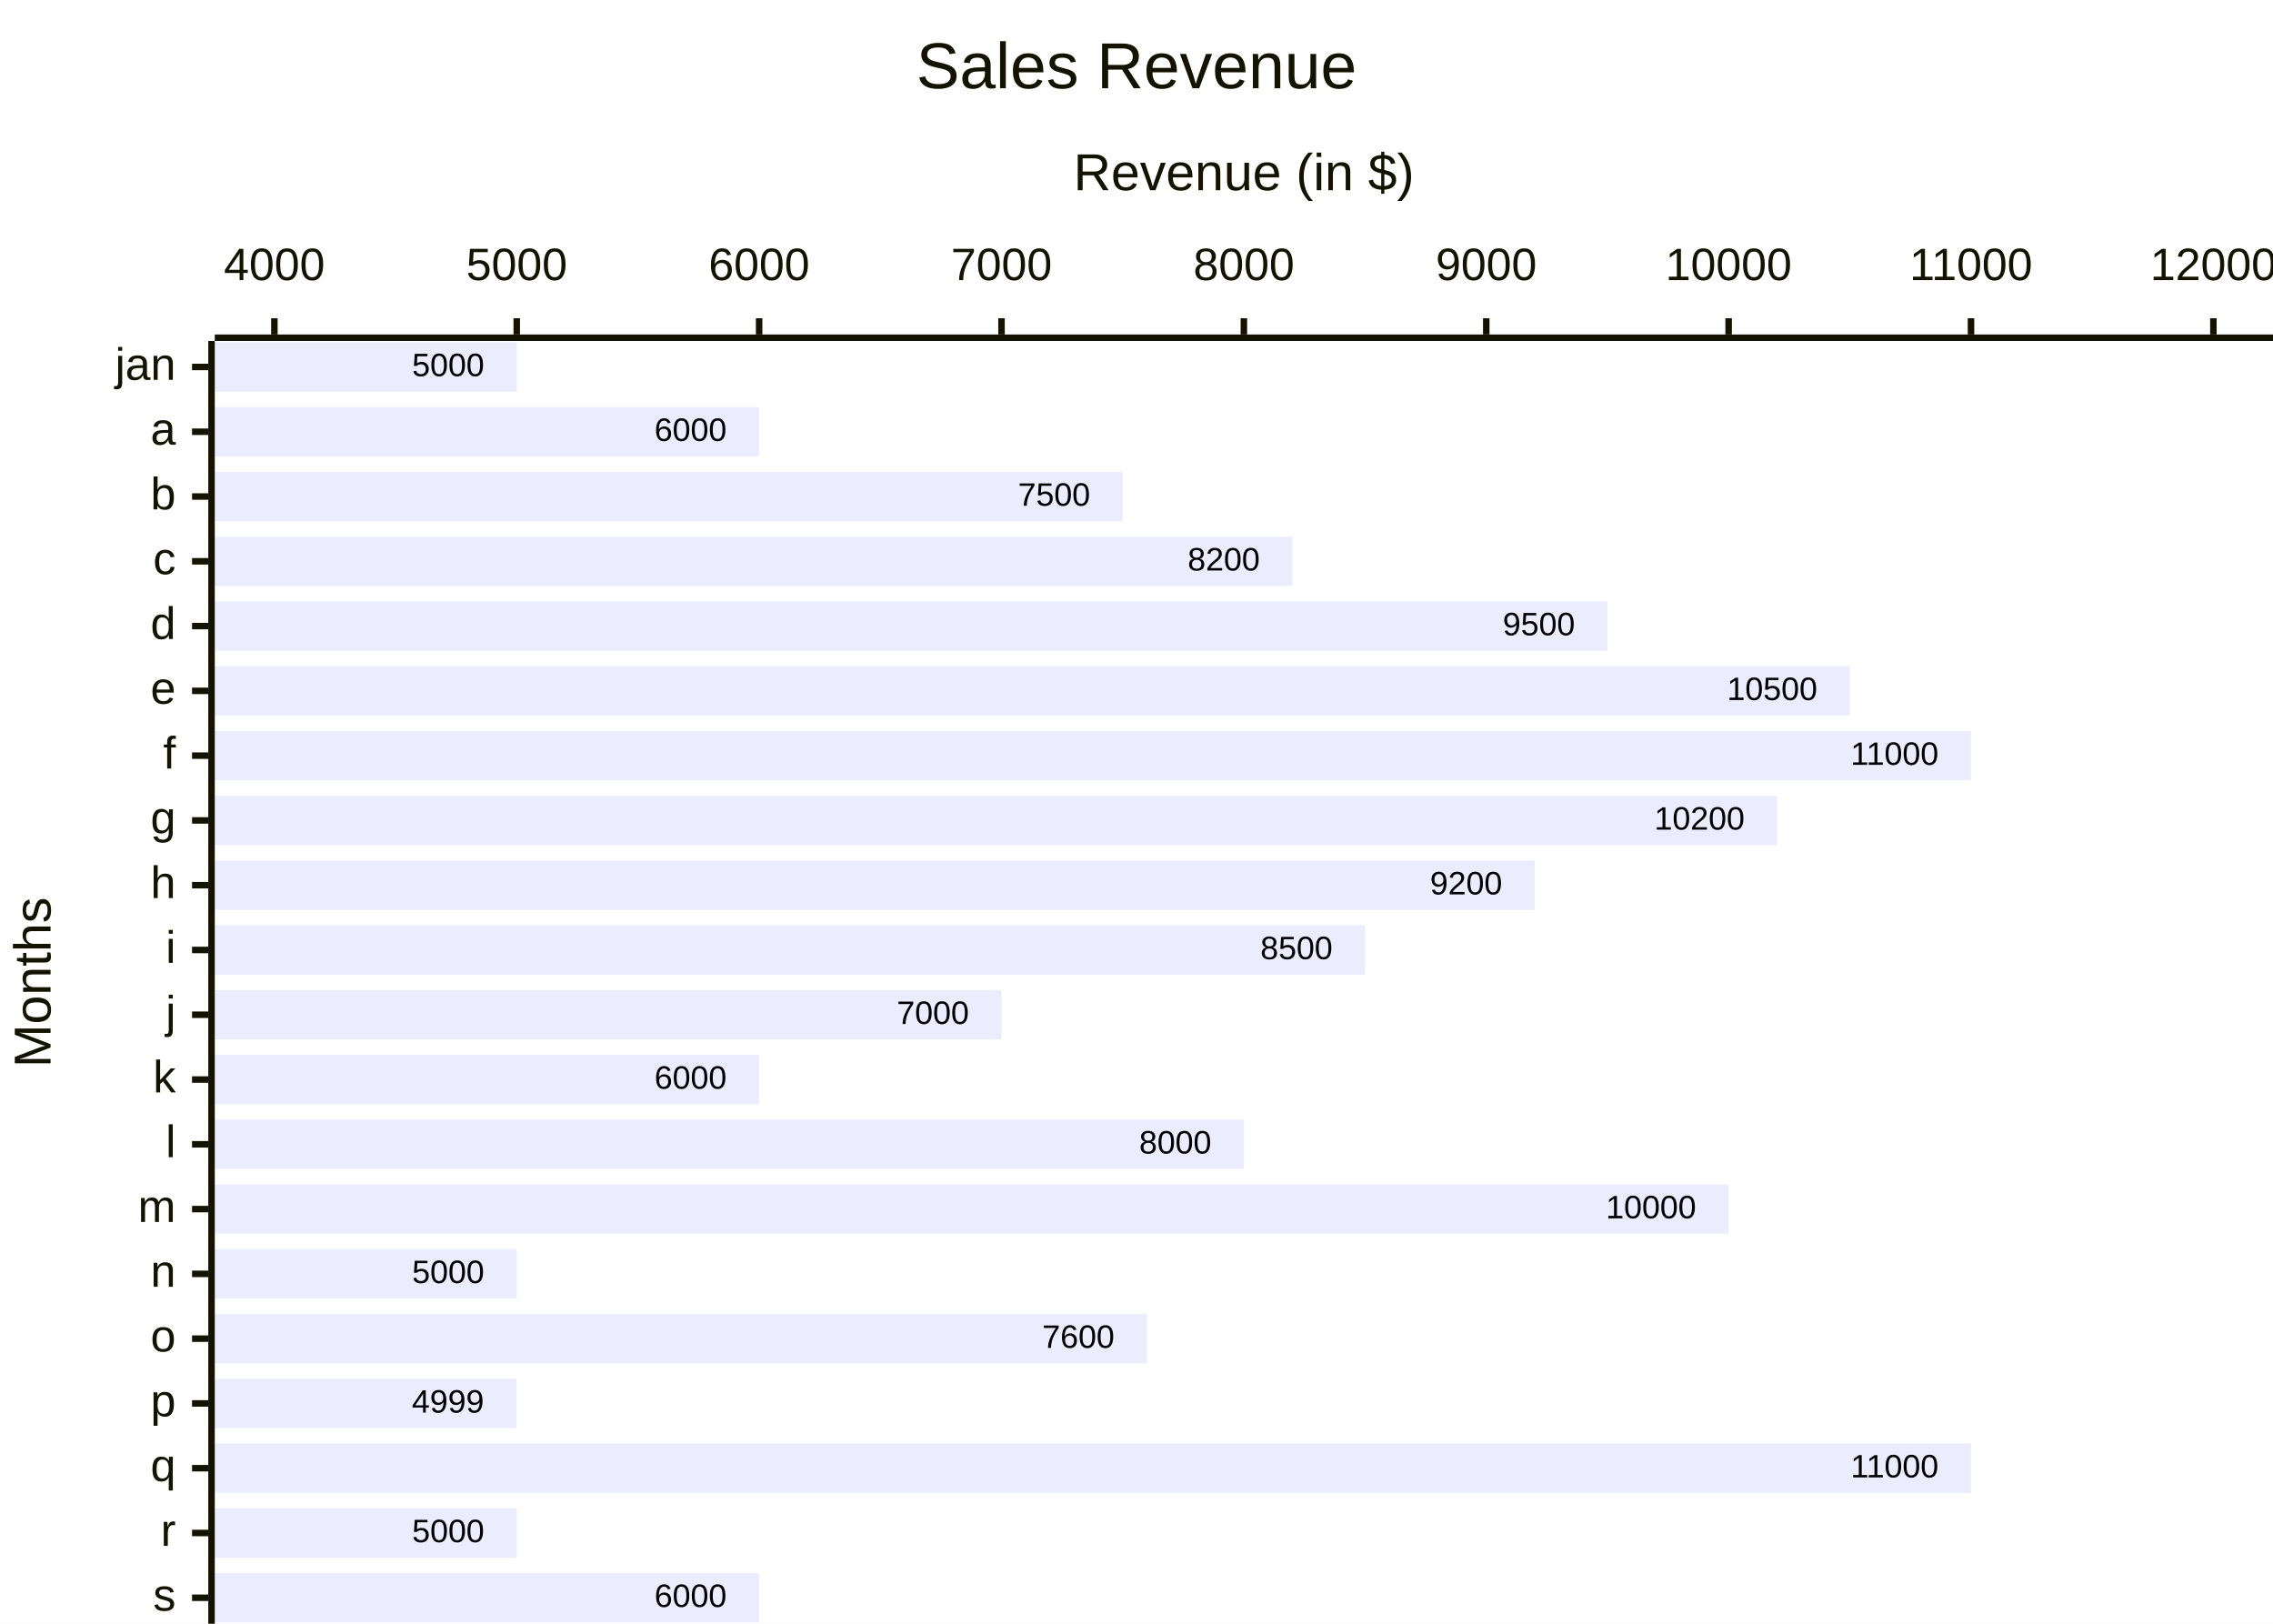
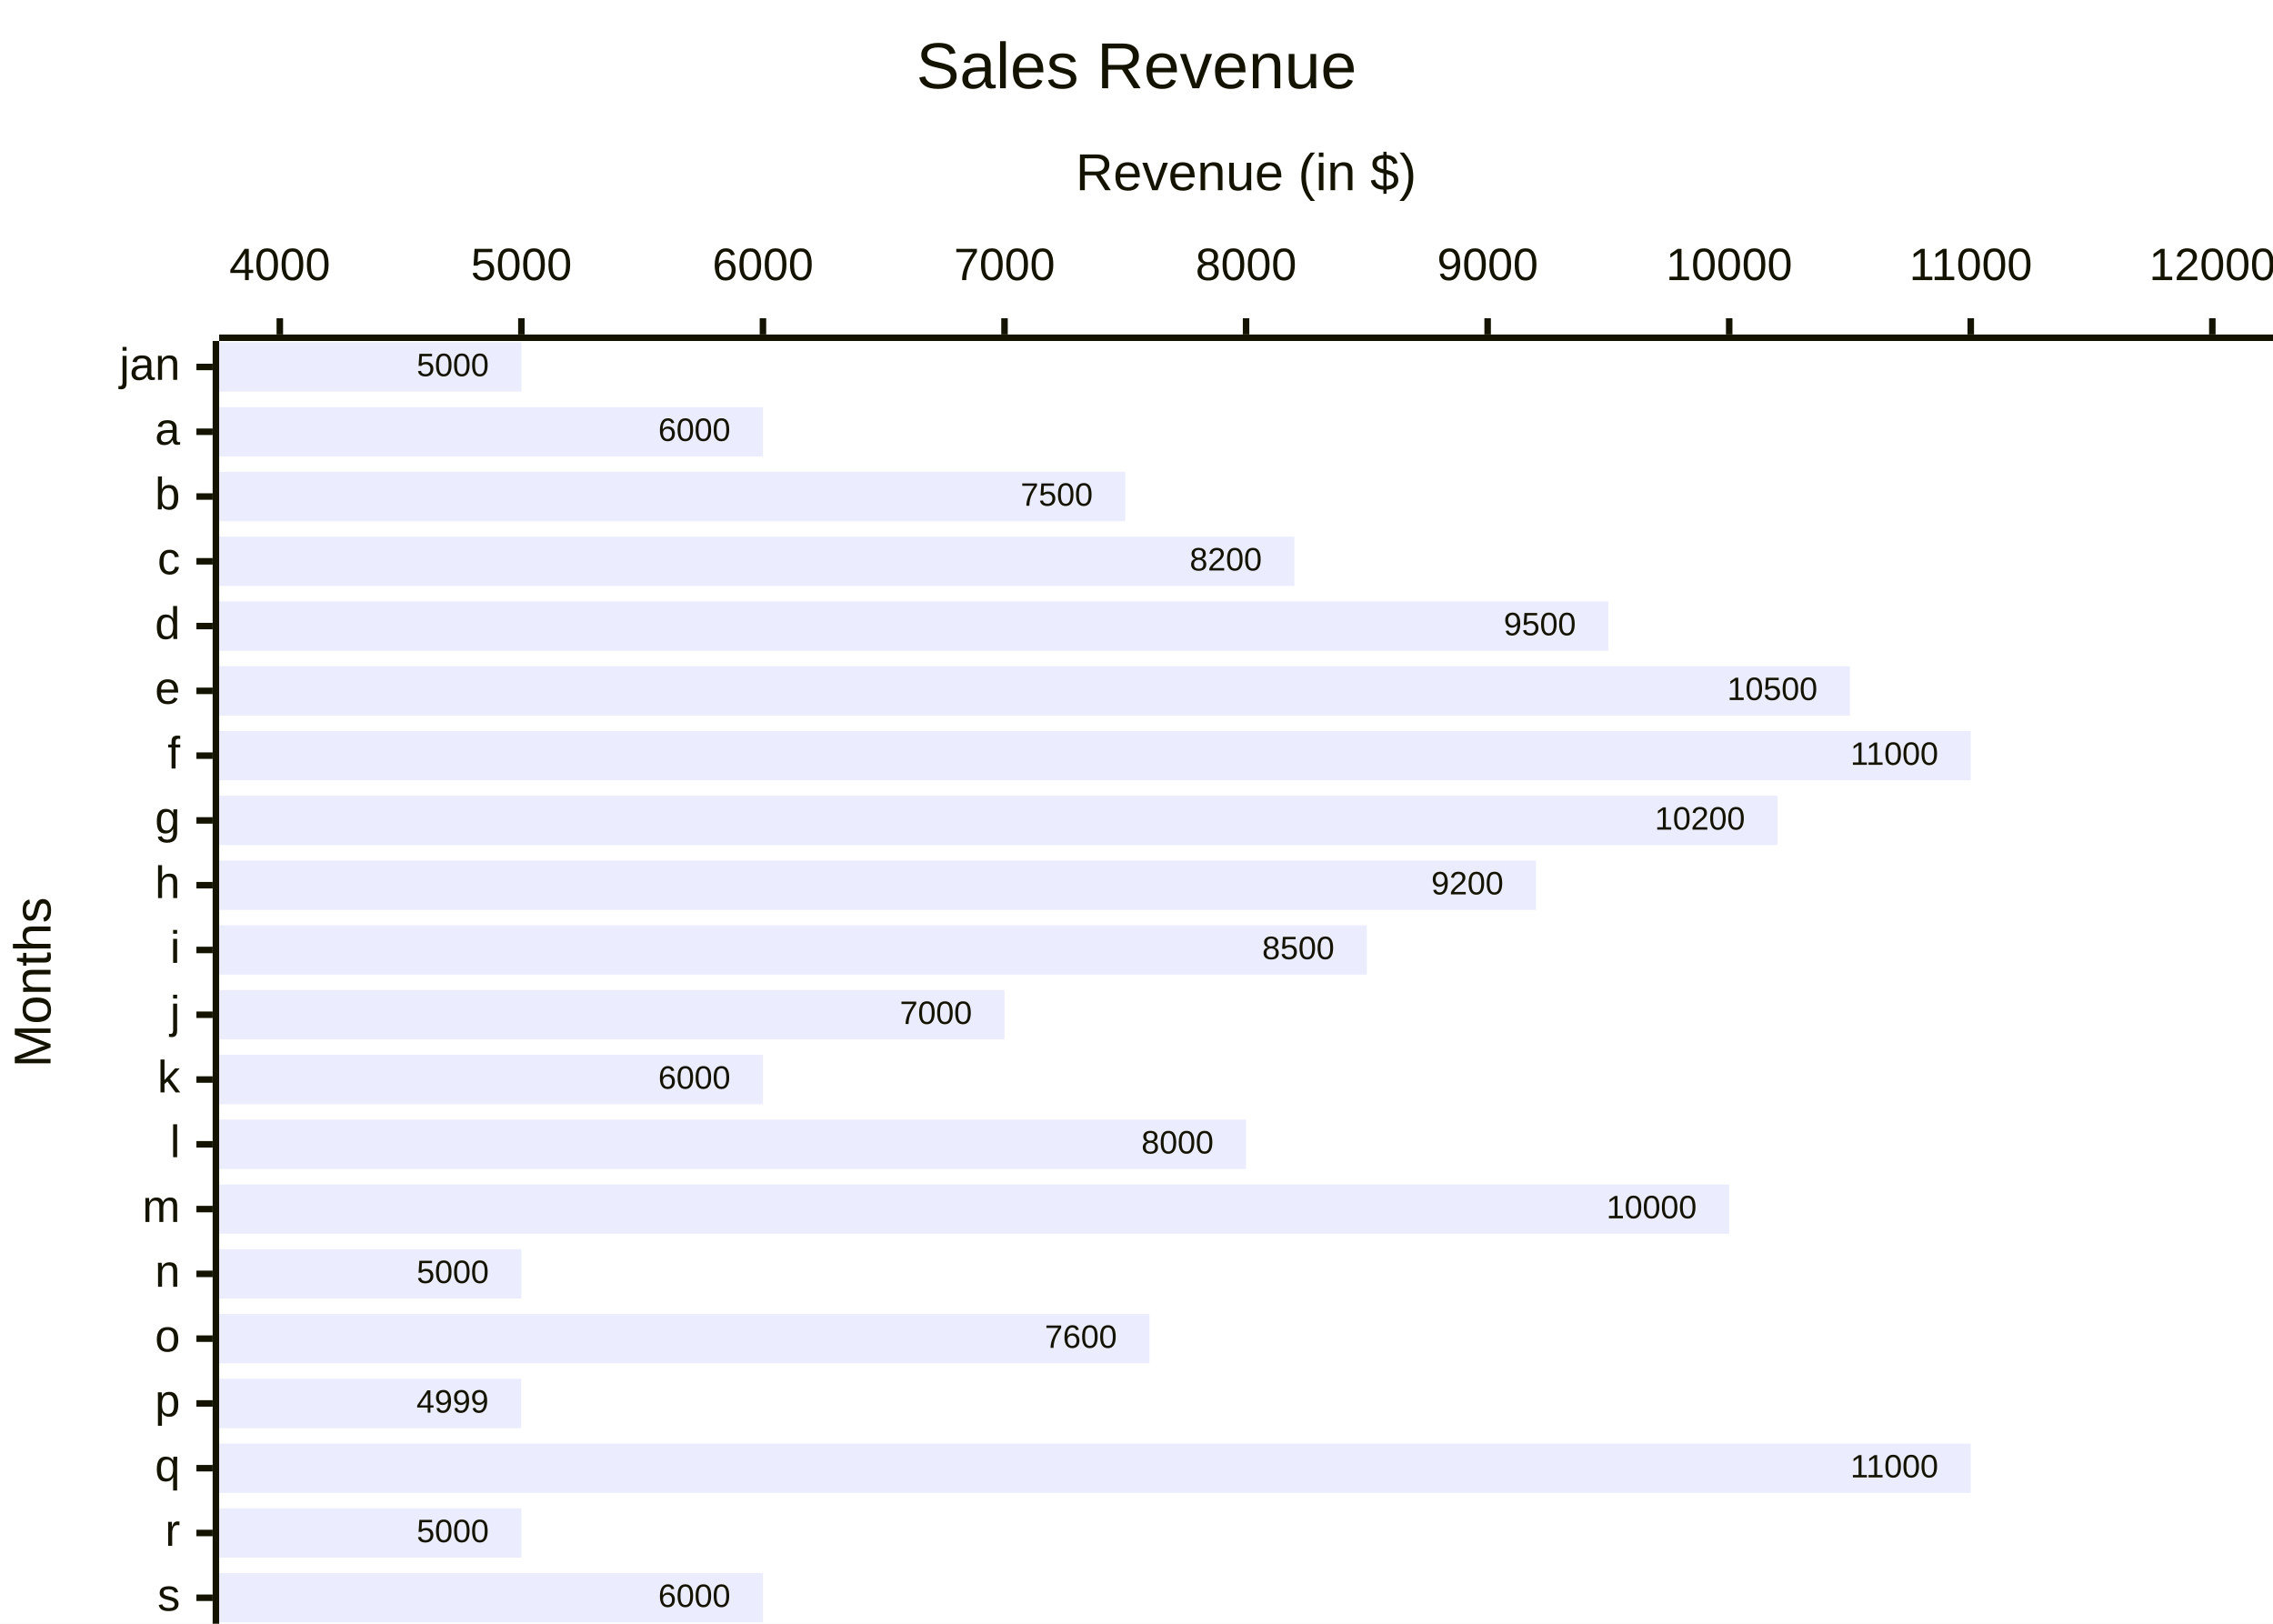
<svg xmlns="http://www.w3.org/2000/svg" id="upstream_cypress_xychart_spec_should_render_data_labels_within_each_bar_in_the_horizontal_xy_c_033" width="100%" style="max-width: 700px; background-color: white;" viewBox="0 0 700 500" role="graphics-document document" aria-roledescription="xychart">
-   <style>#upstream_cypress_xychart_spec_should_render_data_labels_within_each_bar_in_the_horizontal_xy_c_033{font-family:"trebuchet ms",verdana,arial,sans-serif;font-size:16px;fill:#333;}@keyframes edge-animation-frame{from{stroke-dashoffset:0;}}@keyframes dash{to{stroke-dashoffset:0;}}#upstream_cypress_xychart_spec_should_render_data_labels_within_each_bar_in_the_horizontal_xy_c_033 .edge-animation-slow{stroke-dasharray:9,5!important;stroke-dashoffset:900;animation:dash 50s linear infinite;stroke-linecap:round;}#upstream_cypress_xychart_spec_should_render_data_labels_within_each_bar_in_the_horizontal_xy_c_033 .edge-animation-fast{stroke-dasharray:9,5!important;stroke-dashoffset:900;animation:dash 20s linear infinite;stroke-linecap:round;}#upstream_cypress_xychart_spec_should_render_data_labels_within_each_bar_in_the_horizontal_xy_c_033 .error-icon{fill:#552222;}#upstream_cypress_xychart_spec_should_render_data_labels_within_each_bar_in_the_horizontal_xy_c_033 .error-text{fill:#552222;stroke:#552222;}#upstream_cypress_xychart_spec_should_render_data_labels_within_each_bar_in_the_horizontal_xy_c_033 .edge-thickness-normal{stroke-width:1px;}#upstream_cypress_xychart_spec_should_render_data_labels_within_each_bar_in_the_horizontal_xy_c_033 .edge-thickness-thick{stroke-width:3.5px;}#upstream_cypress_xychart_spec_should_render_data_labels_within_each_bar_in_the_horizontal_xy_c_033 .edge-pattern-solid{stroke-dasharray:0;}#upstream_cypress_xychart_spec_should_render_data_labels_within_each_bar_in_the_horizontal_xy_c_033 .edge-thickness-invisible{stroke-width:0;fill:none;}#upstream_cypress_xychart_spec_should_render_data_labels_within_each_bar_in_the_horizontal_xy_c_033 .edge-pattern-dashed{stroke-dasharray:3;}#upstream_cypress_xychart_spec_should_render_data_labels_within_each_bar_in_the_horizontal_xy_c_033 .edge-pattern-dotted{stroke-dasharray:2;}#upstream_cypress_xychart_spec_should_render_data_labels_within_each_bar_in_the_horizontal_xy_c_033 .marker{fill:#333333;stroke:#333333;}#upstream_cypress_xychart_spec_should_render_data_labels_within_each_bar_in_the_horizontal_xy_c_033 .marker.cross{stroke:#333333;}#upstream_cypress_xychart_spec_should_render_data_labels_within_each_bar_in_the_horizontal_xy_c_033 svg{font-family:"trebuchet ms",verdana,arial,sans-serif;font-size:16px;}#upstream_cypress_xychart_spec_should_render_data_labels_within_each_bar_in_the_horizontal_xy_c_033 p{margin:0;}#upstream_cypress_xychart_spec_should_render_data_labels_within_each_bar_in_the_horizontal_xy_c_033 :root{--mermaid-font-family:"trebuchet ms",verdana,arial,sans-serif;}</style>
+   <style>#upstream_cypress_xychart_spec_should_render_data_labels_within_each_bar_in_the_horizontal_xy_c_033{font-family:"trebuchet ms",verdana,arial,sans-serif;font-size:16px;fill:#333;}@keyframes edge-animation-frame{from{stroke-dashoffset:0;}}@keyframes dash{to{stroke-dashoffset:0;}}#upstream_cypress_xychart_spec_should_render_data_labels_within_each_bar_in_the_horizontal_xy_c_033 .edge-animation-slow{stroke-dasharray:9,5!important;stroke-dashoffset:900;animation:dash 50s linear infinite;stroke-linecap:round;}#upstream_cypress_xychart_spec_should_render_data_labels_within_each_bar_in_the_horizontal_xy_c_033 .edge-animation-fast{stroke-dasharray:9,5!important;stroke-dashoffset:900;animation:dash 20s linear infinite;stroke-linecap:round;}#upstream_cypress_xychart_spec_should_render_data_labels_within_each_bar_in_the_horizontal_xy_c_033 .error-icon{fill:#552222;}#upstream_cypress_xychart_spec_should_render_data_labels_within_each_bar_in_the_horizontal_xy_c_033 .error-text{fill:#552222;stroke:#552222;}#upstream_cypress_xychart_spec_should_render_data_labels_within_each_bar_in_the_horizontal_xy_c_033 .edge-thickness-normal{stroke-width:1px;}#upstream_cypress_xychart_spec_should_render_data_labels_within_each_bar_in_the_horizontal_xy_c_033 .edge-thickness-thick{stroke-width:3.5px;}#upstream_cypress_xychart_spec_should_render_data_labels_within_each_bar_in_the_horizontal_xy_c_033 .edge-pattern-solid{stroke-dasharray:0;}#upstream_cypress_xychart_spec_should_render_data_labels_within_each_bar_in_the_horizontal_xy_c_033 .edge-thickness-invisible{stroke-width:0;fill:none;}#upstream_cypress_xychart_spec_should_render_data_labels_within_each_bar_in_the_horizontal_xy_c_033 .edge-pattern-dashed{stroke-dasharray:3;}#upstream_cypress_xychart_spec_should_render_data_labels_within_each_bar_in_the_horizontal_xy_c_033 .edge-pattern-dotted{stroke-dasharray:2;}#upstream_cypress_xychart_spec_should_render_data_labels_within_each_bar_in_the_horizontal_xy_c_033 .marker{fill:#333333;stroke:#333333;}#upstream_cypress_xychart_spec_should_render_data_labels_within_each_bar_in_the_horizontal_xy_c_033 .marker.cross{stroke:#333333;}#upstream_cypress_xychart_spec_should_render_data_labels_within_each_bar_in_the_horizontal_xy_c_033 svg{font-family:"trebuchet ms",verdana,arial,sans-serif;font-size:16px;}#upstream_cypress_xychart_spec_should_render_data_labels_within_each_bar_in_the_horizontal_xy_c_033 p{margin:0;}#upstream_cypress_xychart_spec_should_render_data_labels_within_each_bar_in_the_horizontal_xy_c_033 .node .neo-node{stroke:#9370DB;}#upstream_cypress_xychart_spec_should_render_data_labels_within_each_bar_in_the_horizontal_xy_c_033 [data-look="neo"].node rect,#upstream_cypress_xychart_spec_should_render_data_labels_within_each_bar_in_the_horizontal_xy_c_033 [data-look="neo"].cluster rect,#upstream_cypress_xychart_spec_should_render_data_labels_within_each_bar_in_the_horizontal_xy_c_033 [data-look="neo"].node polygon{stroke:#9370DB;filter:drop-shadow(1px 2px 2px rgba(185, 185, 185, 1));}#upstream_cypress_xychart_spec_should_render_data_labels_within_each_bar_in_the_horizontal_xy_c_033 [data-look="neo"].node path{stroke:#9370DB;stroke-width:1px;}#upstream_cypress_xychart_spec_should_render_data_labels_within_each_bar_in_the_horizontal_xy_c_033 [data-look="neo"].node .outer-path{filter:drop-shadow(1px 2px 2px rgba(185, 185, 185, 1));}#upstream_cypress_xychart_spec_should_render_data_labels_within_each_bar_in_the_horizontal_xy_c_033 [data-look="neo"].node .neo-line path{stroke:#9370DB;filter:none;}#upstream_cypress_xychart_spec_should_render_data_labels_within_each_bar_in_the_horizontal_xy_c_033 [data-look="neo"].node circle{stroke:#9370DB;filter:drop-shadow(1px 2px 2px rgba(185, 185, 185, 1));}#upstream_cypress_xychart_spec_should_render_data_labels_within_each_bar_in_the_horizontal_xy_c_033 [data-look="neo"].node circle .state-start{fill:#000000;}#upstream_cypress_xychart_spec_should_render_data_labels_within_each_bar_in_the_horizontal_xy_c_033 [data-look="neo"].icon-shape .icon{fill:#9370DB;filter:drop-shadow(1px 2px 2px rgba(185, 185, 185, 1));}#upstream_cypress_xychart_spec_should_render_data_labels_within_each_bar_in_the_horizontal_xy_c_033 [data-look="neo"].icon-shape .icon-neo path{stroke:#9370DB;filter:drop-shadow(1px 2px 2px rgba(185, 185, 185, 1));}#upstream_cypress_xychart_spec_should_render_data_labels_within_each_bar_in_the_horizontal_xy_c_033 :root{--mermaid-font-family:"trebuchet ms",verdana,arial,sans-serif;}</style>
  <g />
  <g class="main">
    <rect width="700" height="500" class="background" fill="white" />
    <g class="chart-title">
      <text x="0" y="0" fill="#131300" font-size="20" dominant-baseline="middle" text-anchor="middle" transform="translate(350, 21.5) rotate(0)">Sales Revenue</text>
    </g>
    <g class="plot">
      <g class="bar-plot-0">
-         <rect x="66.141" y="105.4" width="93.002" height="15.2" fill="#ECECFF" stroke="#ECECFF" stroke-width="0" />
-         <rect x="66.141" y="125.347" width="167.645" height="15.2" fill="#ECECFF" stroke="#ECECFF" stroke-width="0" />
-         <rect x="66.141" y="145.295" width="279.608" height="15.2" fill="#ECECFF" stroke="#ECECFF" stroke-width="0" />
-         <rect x="66.141" y="165.242" width="331.858" height="15.2" fill="#ECECFF" stroke="#ECECFF" stroke-width="0" />
-         <rect x="66.141" y="185.189" width="428.894" height="15.2" fill="#ECECFF" stroke="#ECECFF" stroke-width="0" />
-         <rect x="66.141" y="205.137" width="503.536" height="15.2" fill="#ECECFF" stroke="#ECECFF" stroke-width="0" />
-         <rect x="66.141" y="225.084" width="540.857" height="15.2" fill="#ECECFF" stroke="#ECECFF" stroke-width="0" />
-         <rect x="66.141" y="245.032" width="481.143" height="15.2" fill="#ECECFF" stroke="#ECECFF" stroke-width="0" />
-         <rect x="66.141" y="264.979" width="406.501" height="15.2" fill="#ECECFF" stroke="#ECECFF" stroke-width="0" />
-         <rect x="66.141" y="284.926" width="354.251" height="15.2" fill="#ECECFF" stroke="#ECECFF" stroke-width="0" />
-         <rect x="66.141" y="304.874" width="242.287" height="15.2" fill="#ECECFF" stroke="#ECECFF" stroke-width="0" />
-         <rect x="66.141" y="324.821" width="167.645" height="15.2" fill="#ECECFF" stroke="#ECECFF" stroke-width="0" />
-         <rect x="66.141" y="344.768" width="316.93" height="15.2" fill="#ECECFF" stroke="#ECECFF" stroke-width="0" />
-         <rect x="66.141" y="364.716" width="466.215" height="15.2" fill="#ECECFF" stroke="#ECECFF" stroke-width="0" />
-         <rect x="66.141" y="384.663" width="93.002" height="15.2" fill="#ECECFF" stroke="#ECECFF" stroke-width="0" />
-         <rect x="66.141" y="404.611" width="287.073" height="15.2" fill="#ECECFF" stroke="#ECECFF" stroke-width="0" />
-         <rect x="66.141" y="424.558" width="92.927" height="15.2" fill="#ECECFF" stroke="#ECECFF" stroke-width="0" />
-         <rect x="66.141" y="444.505" width="540.857" height="15.2" fill="#ECECFF" stroke="#ECECFF" stroke-width="0" />
-         <rect x="66.141" y="464.453" width="93.002" height="15.2" fill="#ECECFF" stroke="#ECECFF" stroke-width="0" />
-         <rect x="66.141" y="484.4" width="167.645" height="15.2" fill="#ECECFF" stroke="#ECECFF" stroke-width="0" />
-         <text x="149.143" y="113" text-anchor="end" dominant-baseline="middle" fill="black" font-size="10px">5000</text>
-         <text x="223.785" y="132.947" text-anchor="end" dominant-baseline="middle" fill="black" font-size="10px">6000</text>
-         <text x="335.749" y="152.895" text-anchor="end" dominant-baseline="middle" fill="black" font-size="10px">7500</text>
-         <text x="387.999" y="172.842" text-anchor="end" dominant-baseline="middle" fill="black" font-size="10px">8200</text>
-         <text x="485.034" y="192.789" text-anchor="end" dominant-baseline="middle" fill="black" font-size="10px">9500</text>
-         <text x="559.677" y="212.737" text-anchor="end" dominant-baseline="middle" fill="black" font-size="10px">10500</text>
-         <text x="596.998" y="232.684" text-anchor="end" dominant-baseline="middle" fill="black" font-size="10px">11000</text>
-         <text x="537.284" y="252.632" text-anchor="end" dominant-baseline="middle" fill="black" font-size="10px">10200</text>
-         <text x="462.641" y="272.579" text-anchor="end" dominant-baseline="middle" fill="black" font-size="10px">9200</text>
-         <text x="410.392" y="292.526" text-anchor="end" dominant-baseline="middle" fill="black" font-size="10px">8500</text>
-         <text x="298.428" y="312.474" text-anchor="end" dominant-baseline="middle" fill="black" font-size="10px">7000</text>
-         <text x="223.785" y="332.421" text-anchor="end" dominant-baseline="middle" fill="black" font-size="10px">6000</text>
-         <text x="373.07" y="352.368" text-anchor="end" dominant-baseline="middle" fill="black" font-size="10px">8000</text>
-         <text x="522.355" y="372.316" text-anchor="end" dominant-baseline="middle" fill="black" font-size="10px">10000</text>
-         <text x="149.143" y="392.263" text-anchor="end" dominant-baseline="middle" fill="black" font-size="10px">5000</text>
-         <text x="343.213" y="412.211" text-anchor="end" dominant-baseline="middle" fill="black" font-size="10px">7600</text>
-         <text x="149.068" y="432.158" text-anchor="end" dominant-baseline="middle" fill="black" font-size="10px">4999</text>
-         <text x="596.998" y="452.105" text-anchor="end" dominant-baseline="middle" fill="black" font-size="10px">11000</text>
-         <text x="149.143" y="472.053" text-anchor="end" dominant-baseline="middle" fill="black" font-size="10px">5000</text>
-         <text x="223.785" y="492" text-anchor="end" dominant-baseline="middle" fill="black" font-size="10px">6000</text>
+         <rect x="67.489" y="105.4" width="93.077" height="15.2" fill="#ECECFF" stroke="#ECECFF" stroke-width="0" />
+         <rect x="67.489" y="125.347" width="167.469" height="15.2" fill="#ECECFF" stroke="#ECECFF" stroke-width="0" />
+         <rect x="67.489" y="145.295" width="279.059" height="15.2" fill="#ECECFF" stroke="#ECECFF" stroke-width="0" />
+         <rect x="67.489" y="165.242" width="331.134" height="15.2" fill="#ECECFF" stroke="#ECECFF" stroke-width="0" />
+         <rect x="67.489" y="185.189" width="427.845" height="15.2" fill="#ECECFF" stroke="#ECECFF" stroke-width="0" />
+         <rect x="67.489" y="205.137" width="502.238" height="15.2" fill="#ECECFF" stroke="#ECECFF" stroke-width="0" />
+         <rect x="67.489" y="225.084" width="539.434" height="15.2" fill="#ECECFF" stroke="#ECECFF" stroke-width="0" />
+         <rect x="67.489" y="245.032" width="479.92" height="15.2" fill="#ECECFF" stroke="#ECECFF" stroke-width="0" />
+         <rect x="67.489" y="264.979" width="405.527" height="15.2" fill="#ECECFF" stroke="#ECECFF" stroke-width="0" />
+         <rect x="67.489" y="284.926" width="353.452" height="15.2" fill="#ECECFF" stroke="#ECECFF" stroke-width="0" />
+         <rect x="67.489" y="304.874" width="241.862" height="15.2" fill="#ECECFF" stroke="#ECECFF" stroke-width="0" />
+         <rect x="67.489" y="324.821" width="167.469" height="15.2" fill="#ECECFF" stroke="#ECECFF" stroke-width="0" />
+         <rect x="67.489" y="344.768" width="316.255" height="15.2" fill="#ECECFF" stroke="#ECECFF" stroke-width="0" />
+         <rect x="67.489" y="364.716" width="465.041" height="15.2" fill="#ECECFF" stroke="#ECECFF" stroke-width="0" />
+         <rect x="67.489" y="384.663" width="93.077" height="15.2" fill="#ECECFF" stroke="#ECECFF" stroke-width="0" />
+         <rect x="67.489" y="404.611" width="286.498" height="15.2" fill="#ECECFF" stroke="#ECECFF" stroke-width="0" />
+         <rect x="67.489" y="424.558" width="93.002" height="15.2" fill="#ECECFF" stroke="#ECECFF" stroke-width="0" />
+         <rect x="67.489" y="444.505" width="539.434" height="15.2" fill="#ECECFF" stroke="#ECECFF" stroke-width="0" />
+         <rect x="67.489" y="464.453" width="93.077" height="15.2" fill="#ECECFF" stroke="#ECECFF" stroke-width="0" />
+         <rect x="67.489" y="484.4" width="167.469" height="15.2" fill="#ECECFF" stroke="#ECECFF" stroke-width="0" />
+         <text x="150.566" y="113" text-anchor="end" dominant-baseline="middle" fill="#131300" font-size="10px">5000</text>
+         <text x="224.959" y="132.947" text-anchor="end" dominant-baseline="middle" fill="#131300" font-size="10px">6000</text>
+         <text x="336.548" y="152.895" text-anchor="end" dominant-baseline="middle" fill="#131300" font-size="10px">7500</text>
+         <text x="388.623" y="172.842" text-anchor="end" dominant-baseline="middle" fill="#131300" font-size="10px">8200</text>
+         <text x="485.334" y="192.789" text-anchor="end" dominant-baseline="middle" fill="#131300" font-size="10px">9500</text>
+         <text x="559.727" y="212.737" text-anchor="end" dominant-baseline="middle" fill="#131300" font-size="10px">10500</text>
+         <text x="596.923" y="232.684" text-anchor="end" dominant-baseline="middle" fill="#131300" font-size="10px">11000</text>
+         <text x="537.409" y="252.632" text-anchor="end" dominant-baseline="middle" fill="#131300" font-size="10px">10200</text>
+         <text x="463.016" y="272.579" text-anchor="end" dominant-baseline="middle" fill="#131300" font-size="10px">9200</text>
+         <text x="410.941" y="292.526" text-anchor="end" dominant-baseline="middle" fill="#131300" font-size="10px">8500</text>
+         <text x="299.352" y="312.474" text-anchor="end" dominant-baseline="middle" fill="#131300" font-size="10px">7000</text>
+         <text x="224.959" y="332.421" text-anchor="end" dominant-baseline="middle" fill="#131300" font-size="10px">6000</text>
+         <text x="373.745" y="352.368" text-anchor="end" dominant-baseline="middle" fill="#131300" font-size="10px">8000</text>
+         <text x="522.531" y="372.316" text-anchor="end" dominant-baseline="middle" fill="#131300" font-size="10px">10000</text>
+         <text x="150.566" y="392.263" text-anchor="end" dominant-baseline="middle" fill="#131300" font-size="10px">5000</text>
+         <text x="343.987" y="412.211" text-anchor="end" dominant-baseline="middle" fill="#131300" font-size="10px">7600</text>
+         <text x="150.491" y="432.158" text-anchor="end" dominant-baseline="middle" fill="#131300" font-size="10px">4999</text>
+         <text x="596.923" y="452.105" text-anchor="end" dominant-baseline="middle" fill="#131300" font-size="10px">11000</text>
+         <text x="150.566" y="472.053" text-anchor="end" dominant-baseline="middle" fill="#131300" font-size="10px">5000</text>
+         <text x="224.959" y="492" text-anchor="end" dominant-baseline="middle" fill="#131300" font-size="10px">6000</text>
      </g>
    </g>
    <g class="left-axis">
      <g class="axisl-line">
-         <path d="M 65.141,105 L 65.141,500" fill="none" stroke="#131300" stroke-width="2" />
+         <path d="M 66.489,105 L 66.489,500" fill="none" stroke="#131300" stroke-width="2" />
      </g>
      <g class="label">
-         <text x="0" y="0" fill="#131300" font-size="14" dominant-baseline="middle" text-anchor="end" transform="translate(54.14063, 113) rotate(0)">jan</text>
-         <text x="0" y="0" fill="#131300" font-size="14" dominant-baseline="middle" text-anchor="end" transform="translate(54.14063, 132.9474) rotate(0)">a</text>
-         <text x="0" y="0" fill="#131300" font-size="14" dominant-baseline="middle" text-anchor="end" transform="translate(54.14063, 152.8947) rotate(0)">b</text>
-         <text x="0" y="0" fill="#131300" font-size="14" dominant-baseline="middle" text-anchor="end" transform="translate(54.14063, 172.8421) rotate(0)">c</text>
-         <text x="0" y="0" fill="#131300" font-size="14" dominant-baseline="middle" text-anchor="end" transform="translate(54.14063, 192.7895) rotate(0)">d</text>
-         <text x="0" y="0" fill="#131300" font-size="14" dominant-baseline="middle" text-anchor="end" transform="translate(54.14063, 212.7368) rotate(0)">e</text>
-         <text x="0" y="0" fill="#131300" font-size="14" dominant-baseline="middle" text-anchor="end" transform="translate(54.14063, 232.6842) rotate(0)">f</text>
-         <text x="0" y="0" fill="#131300" font-size="14" dominant-baseline="middle" text-anchor="end" transform="translate(54.14063, 252.6316) rotate(0)">g</text>
-         <text x="0" y="0" fill="#131300" font-size="14" dominant-baseline="middle" text-anchor="end" transform="translate(54.14063, 272.5789) rotate(0)">h</text>
-         <text x="0" y="0" fill="#131300" font-size="14" dominant-baseline="middle" text-anchor="end" transform="translate(54.14063, 292.5263) rotate(0)">i</text>
-         <text x="0" y="0" fill="#131300" font-size="14" dominant-baseline="middle" text-anchor="end" transform="translate(54.14063, 312.4737) rotate(0)">j</text>
-         <text x="0" y="0" fill="#131300" font-size="14" dominant-baseline="middle" text-anchor="end" transform="translate(54.14063, 332.4211) rotate(0)">k</text>
-         <text x="0" y="0" fill="#131300" font-size="14" dominant-baseline="middle" text-anchor="end" transform="translate(54.14063, 352.3684) rotate(0)">l</text>
-         <text x="0" y="0" fill="#131300" font-size="14" dominant-baseline="middle" text-anchor="end" transform="translate(54.14063, 372.3158) rotate(0)">m</text>
-         <text x="0" y="0" fill="#131300" font-size="14" dominant-baseline="middle" text-anchor="end" transform="translate(54.14063, 392.2632) rotate(0)">n</text>
-         <text x="0" y="0" fill="#131300" font-size="14" dominant-baseline="middle" text-anchor="end" transform="translate(54.14063, 412.2105) rotate(0)">o</text>
-         <text x="0" y="0" fill="#131300" font-size="14" dominant-baseline="middle" text-anchor="end" transform="translate(54.14063, 432.1579) rotate(0)">p</text>
-         <text x="0" y="0" fill="#131300" font-size="14" dominant-baseline="middle" text-anchor="end" transform="translate(54.14063, 452.1053) rotate(0)">q</text>
-         <text x="0" y="0" fill="#131300" font-size="14" dominant-baseline="middle" text-anchor="end" transform="translate(54.14063, 472.0526) rotate(0)">r</text>
-         <text x="0" y="0" fill="#131300" font-size="14" dominant-baseline="middle" text-anchor="end" transform="translate(54.14063, 492) rotate(0)">s</text>
+         <text x="0" y="0" fill="#131300" font-size="14" dominant-baseline="middle" text-anchor="end" transform="translate(55.48926, 113) rotate(0)">jan</text>
+         <text x="0" y="0" fill="#131300" font-size="14" dominant-baseline="middle" text-anchor="end" transform="translate(55.48926, 132.9474) rotate(0)">a</text>
+         <text x="0" y="0" fill="#131300" font-size="14" dominant-baseline="middle" text-anchor="end" transform="translate(55.48926, 152.8947) rotate(0)">b</text>
+         <text x="0" y="0" fill="#131300" font-size="14" dominant-baseline="middle" text-anchor="end" transform="translate(55.48926, 172.8421) rotate(0)">c</text>
+         <text x="0" y="0" fill="#131300" font-size="14" dominant-baseline="middle" text-anchor="end" transform="translate(55.48926, 192.7895) rotate(0)">d</text>
+         <text x="0" y="0" fill="#131300" font-size="14" dominant-baseline="middle" text-anchor="end" transform="translate(55.48926, 212.7368) rotate(0)">e</text>
+         <text x="0" y="0" fill="#131300" font-size="14" dominant-baseline="middle" text-anchor="end" transform="translate(55.48926, 232.6842) rotate(0)">f</text>
+         <text x="0" y="0" fill="#131300" font-size="14" dominant-baseline="middle" text-anchor="end" transform="translate(55.48926, 252.6316) rotate(0)">g</text>
+         <text x="0" y="0" fill="#131300" font-size="14" dominant-baseline="middle" text-anchor="end" transform="translate(55.48926, 272.5789) rotate(0)">h</text>
+         <text x="0" y="0" fill="#131300" font-size="14" dominant-baseline="middle" text-anchor="end" transform="translate(55.48926, 292.5263) rotate(0)">i</text>
+         <text x="0" y="0" fill="#131300" font-size="14" dominant-baseline="middle" text-anchor="end" transform="translate(55.48926, 312.4737) rotate(0)">j</text>
+         <text x="0" y="0" fill="#131300" font-size="14" dominant-baseline="middle" text-anchor="end" transform="translate(55.48926, 332.4211) rotate(0)">k</text>
+         <text x="0" y="0" fill="#131300" font-size="14" dominant-baseline="middle" text-anchor="end" transform="translate(55.48926, 352.3684) rotate(0)">l</text>
+         <text x="0" y="0" fill="#131300" font-size="14" dominant-baseline="middle" text-anchor="end" transform="translate(55.48926, 372.3158) rotate(0)">m</text>
+         <text x="0" y="0" fill="#131300" font-size="14" dominant-baseline="middle" text-anchor="end" transform="translate(55.48926, 392.2632) rotate(0)">n</text>
+         <text x="0" y="0" fill="#131300" font-size="14" dominant-baseline="middle" text-anchor="end" transform="translate(55.48926, 412.2105) rotate(0)">o</text>
+         <text x="0" y="0" fill="#131300" font-size="14" dominant-baseline="middle" text-anchor="end" transform="translate(55.48926, 432.1579) rotate(0)">p</text>
+         <text x="0" y="0" fill="#131300" font-size="14" dominant-baseline="middle" text-anchor="end" transform="translate(55.48926, 452.1053) rotate(0)">q</text>
+         <text x="0" y="0" fill="#131300" font-size="14" dominant-baseline="middle" text-anchor="end" transform="translate(55.48926, 472.0526) rotate(0)">r</text>
+         <text x="0" y="0" fill="#131300" font-size="14" dominant-baseline="middle" text-anchor="end" transform="translate(55.48926, 492) rotate(0)">s</text>
      </g>
      <g class="ticks">
-         <path d="M 64.141,113 L 59.141,113" fill="none" stroke="#131300" stroke-width="2" />
-         <path d="M 64.141,132.947 L 59.141,132.947" fill="none" stroke="#131300" stroke-width="2" />
-         <path d="M 64.141,152.895 L 59.141,152.895" fill="none" stroke="#131300" stroke-width="2" />
-         <path d="M 64.141,172.842 L 59.141,172.842" fill="none" stroke="#131300" stroke-width="2" />
-         <path d="M 64.141,192.789 L 59.141,192.789" fill="none" stroke="#131300" stroke-width="2" />
-         <path d="M 64.141,212.737 L 59.141,212.737" fill="none" stroke="#131300" stroke-width="2" />
-         <path d="M 64.141,232.684 L 59.141,232.684" fill="none" stroke="#131300" stroke-width="2" />
-         <path d="M 64.141,252.632 L 59.141,252.632" fill="none" stroke="#131300" stroke-width="2" />
-         <path d="M 64.141,272.579 L 59.141,272.579" fill="none" stroke="#131300" stroke-width="2" />
-         <path d="M 64.141,292.526 L 59.141,292.526" fill="none" stroke="#131300" stroke-width="2" />
-         <path d="M 64.141,312.474 L 59.141,312.474" fill="none" stroke="#131300" stroke-width="2" />
-         <path d="M 64.141,332.421 L 59.141,332.421" fill="none" stroke="#131300" stroke-width="2" />
-         <path d="M 64.141,352.368 L 59.141,352.368" fill="none" stroke="#131300" stroke-width="2" />
-         <path d="M 64.141,372.316 L 59.141,372.316" fill="none" stroke="#131300" stroke-width="2" />
-         <path d="M 64.141,392.263 L 59.141,392.263" fill="none" stroke="#131300" stroke-width="2" />
-         <path d="M 64.141,412.211 L 59.141,412.211" fill="none" stroke="#131300" stroke-width="2" />
-         <path d="M 64.141,432.158 L 59.141,432.158" fill="none" stroke="#131300" stroke-width="2" />
-         <path d="M 64.141,452.105 L 59.141,452.105" fill="none" stroke="#131300" stroke-width="2" />
-         <path d="M 64.141,472.053 L 59.141,472.053" fill="none" stroke="#131300" stroke-width="2" />
-         <path d="M 64.141,492 L 59.141,492" fill="none" stroke="#131300" stroke-width="2" />
+         <path d="M 65.489,113 L 60.489,113" fill="none" stroke="#131300" stroke-width="2" />
+         <path d="M 65.489,132.947 L 60.489,132.947" fill="none" stroke="#131300" stroke-width="2" />
+         <path d="M 65.489,152.895 L 60.489,152.895" fill="none" stroke="#131300" stroke-width="2" />
+         <path d="M 65.489,172.842 L 60.489,172.842" fill="none" stroke="#131300" stroke-width="2" />
+         <path d="M 65.489,192.789 L 60.489,192.789" fill="none" stroke="#131300" stroke-width="2" />
+         <path d="M 65.489,212.737 L 60.489,212.737" fill="none" stroke="#131300" stroke-width="2" />
+         <path d="M 65.489,232.684 L 60.489,232.684" fill="none" stroke="#131300" stroke-width="2" />
+         <path d="M 65.489,252.632 L 60.489,252.632" fill="none" stroke="#131300" stroke-width="2" />
+         <path d="M 65.489,272.579 L 60.489,272.579" fill="none" stroke="#131300" stroke-width="2" />
+         <path d="M 65.489,292.526 L 60.489,292.526" fill="none" stroke="#131300" stroke-width="2" />
+         <path d="M 65.489,312.474 L 60.489,312.474" fill="none" stroke="#131300" stroke-width="2" />
+         <path d="M 65.489,332.421 L 60.489,332.421" fill="none" stroke="#131300" stroke-width="2" />
+         <path d="M 65.489,352.368 L 60.489,352.368" fill="none" stroke="#131300" stroke-width="2" />
+         <path d="M 65.489,372.316 L 60.489,372.316" fill="none" stroke="#131300" stroke-width="2" />
+         <path d="M 65.489,392.263 L 60.489,392.263" fill="none" stroke="#131300" stroke-width="2" />
+         <path d="M 65.489,412.211 L 60.489,412.211" fill="none" stroke="#131300" stroke-width="2" />
+         <path d="M 65.489,432.158 L 60.489,432.158" fill="none" stroke="#131300" stroke-width="2" />
+         <path d="M 65.489,452.105 L 60.489,452.105" fill="none" stroke="#131300" stroke-width="2" />
+         <path d="M 65.489,472.053 L 60.489,472.053" fill="none" stroke="#131300" stroke-width="2" />
+         <path d="M 65.489,492 L 60.489,492" fill="none" stroke="#131300" stroke-width="2" />
      </g>
      <g class="title">
        <text x="0" y="0" fill="#131300" font-size="16" dominant-baseline="text-before-edge" text-anchor="middle" transform="translate(5, 302.5) rotate(270)">Months</text>
      </g>
    </g>
    <g class="top-axis">
      <g class="axis-line">
-         <path d="M 66.141,104 L 700,104" fill="none" stroke="#131300" stroke-width="2" />
+         <path d="M 67.489,104 L 700,104" fill="none" stroke="#131300" stroke-width="2" />
      </g>
      <g class="label">
-         <text x="0" y="0" fill="#131300" font-size="14" dominant-baseline="text-before-edge" text-anchor="middle" transform="translate(84.5, 77) rotate(0)">4000</text>
-         <text x="0" y="0" fill="#131300" font-size="14" dominant-baseline="text-before-edge" text-anchor="middle" transform="translate(159.1426, 77) rotate(0)">5000</text>
-         <text x="0" y="0" fill="#131300" font-size="14" dominant-baseline="text-before-edge" text-anchor="middle" transform="translate(233.7852, 77) rotate(0)">6000</text>
-         <text x="0" y="0" fill="#131300" font-size="14" dominant-baseline="text-before-edge" text-anchor="middle" transform="translate(308.4277, 77) rotate(0)">7000</text>
-         <text x="0" y="0" fill="#131300" font-size="14" dominant-baseline="text-before-edge" text-anchor="middle" transform="translate(383.0703, 77) rotate(0)">8000</text>
-         <text x="0" y="0" fill="#131300" font-size="14" dominant-baseline="text-before-edge" text-anchor="middle" transform="translate(457.7129, 77) rotate(0)">9000</text>
-         <text x="0" y="0" fill="#131300" font-size="14" dominant-baseline="text-before-edge" text-anchor="middle" transform="translate(532.3555, 77) rotate(0)">10000</text>
-         <text x="0" y="0" fill="#131300" font-size="14" dominant-baseline="text-before-edge" text-anchor="middle" transform="translate(606.998, 77) rotate(0)">11000</text>
-         <text x="0" y="0" fill="#131300" font-size="14" dominant-baseline="text-before-edge" text-anchor="middle" transform="translate(681.6406, 77) rotate(0)">12000</text>
+         <text x="0" y="0" fill="#131300" font-size="14" dominant-baseline="text-before-edge" text-anchor="middle" transform="translate(86.17285, 77) rotate(0)">4000</text>
+         <text x="0" y="0" fill="#131300" font-size="14" dominant-baseline="text-before-edge" text-anchor="middle" transform="translate(160.5658, 77) rotate(0)">5000</text>
+         <text x="0" y="0" fill="#131300" font-size="14" dominant-baseline="text-before-edge" text-anchor="middle" transform="translate(234.9587, 77) rotate(0)">6000</text>
+         <text x="0" y="0" fill="#131300" font-size="14" dominant-baseline="text-before-edge" text-anchor="middle" transform="translate(309.3517, 77) rotate(0)">7000</text>
+         <text x="0" y="0" fill="#131300" font-size="14" dominant-baseline="text-before-edge" text-anchor="middle" transform="translate(383.7446, 77) rotate(0)">8000</text>
+         <text x="0" y="0" fill="#131300" font-size="14" dominant-baseline="text-before-edge" text-anchor="middle" transform="translate(458.1376, 77) rotate(0)">9000</text>
+         <text x="0" y="0" fill="#131300" font-size="14" dominant-baseline="text-before-edge" text-anchor="middle" transform="translate(532.5305, 77) rotate(0)">10000</text>
+         <text x="0" y="0" fill="#131300" font-size="14" dominant-baseline="text-before-edge" text-anchor="middle" transform="translate(606.9235, 77) rotate(0)">11000</text>
+         <text x="0" y="0" fill="#131300" font-size="14" dominant-baseline="text-before-edge" text-anchor="middle" transform="translate(681.3164, 77) rotate(0)">12000</text>
      </g>
      <g class="ticks">
-         <path d="M 84.5,103 L 84.5,98" fill="none" stroke="#131300" stroke-width="2" />
-         <path d="M 159.143,103 L 159.143,98" fill="none" stroke="#131300" stroke-width="2" />
-         <path d="M 233.785,103 L 233.785,98" fill="none" stroke="#131300" stroke-width="2" />
-         <path d="M 308.428,103 L 308.428,98" fill="none" stroke="#131300" stroke-width="2" />
-         <path d="M 383.07,103 L 383.07,98" fill="none" stroke="#131300" stroke-width="2" />
-         <path d="M 457.713,103 L 457.713,98" fill="none" stroke="#131300" stroke-width="2" />
-         <path d="M 532.355,103 L 532.355,98" fill="none" stroke="#131300" stroke-width="2" />
-         <path d="M 606.998,103 L 606.998,98" fill="none" stroke="#131300" stroke-width="2" />
-         <path d="M 681.641,103 L 681.641,98" fill="none" stroke="#131300" stroke-width="2" />
+         <path d="M 86.173,103 L 86.173,98" fill="none" stroke="#131300" stroke-width="2" />
+         <path d="M 160.566,103 L 160.566,98" fill="none" stroke="#131300" stroke-width="2" />
+         <path d="M 234.959,103 L 234.959,98" fill="none" stroke="#131300" stroke-width="2" />
+         <path d="M 309.352,103 L 309.352,98" fill="none" stroke="#131300" stroke-width="2" />
+         <path d="M 383.745,103 L 383.745,98" fill="none" stroke="#131300" stroke-width="2" />
+         <path d="M 458.138,103 L 458.138,98" fill="none" stroke="#131300" stroke-width="2" />
+         <path d="M 532.531,103 L 532.531,98" fill="none" stroke="#131300" stroke-width="2" />
+         <path d="M 606.923,103 L 606.923,98" fill="none" stroke="#131300" stroke-width="2" />
+         <path d="M 681.316,103 L 681.316,98" fill="none" stroke="#131300" stroke-width="2" />
      </g>
      <g class="title">
-         <text x="0" y="0" fill="#131300" font-size="16" dominant-baseline="text-before-edge" text-anchor="middle" transform="translate(383.0703, 48) rotate(0)">Revenue (in $)</text>
+         <text x="0" y="0" fill="#131300" font-size="16" dominant-baseline="text-before-edge" text-anchor="middle" transform="translate(383.7446, 48) rotate(0)">Revenue (in $)</text>
      </g>
    </g>
  </g>
  <g class="mermaid-tmp-group" />
</svg>
